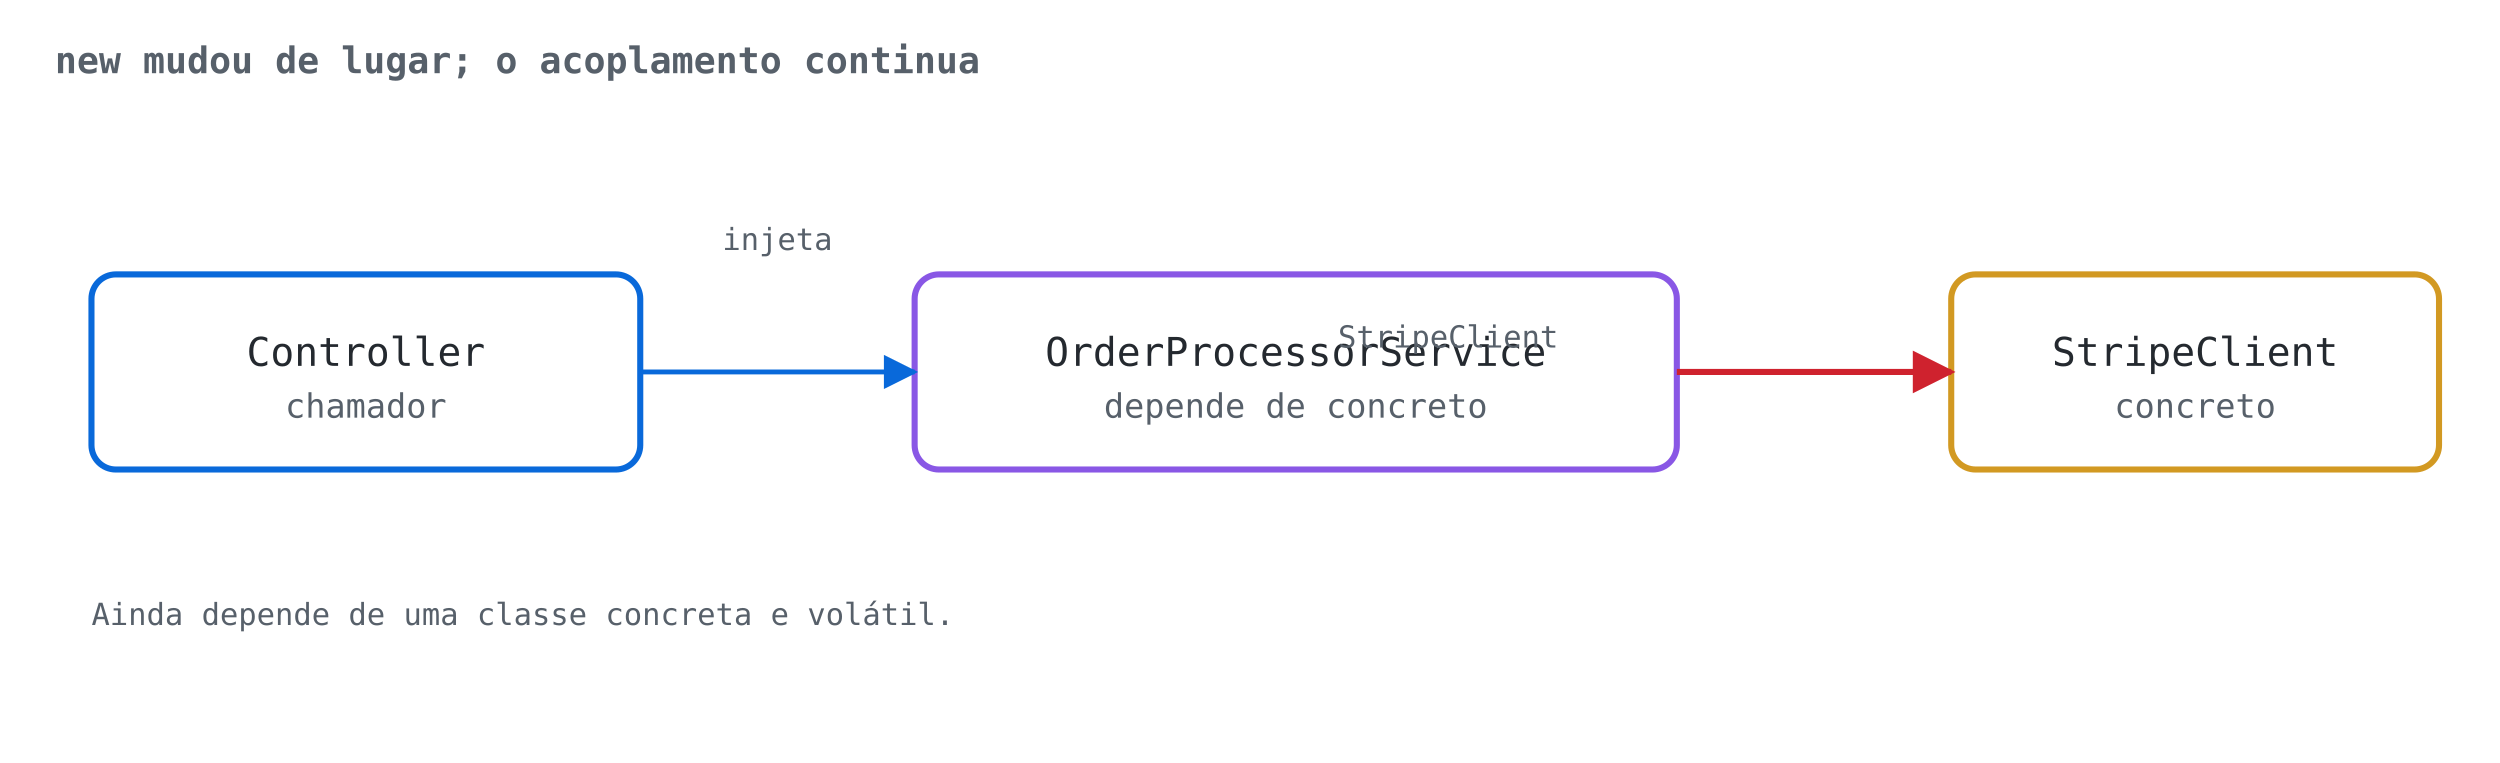
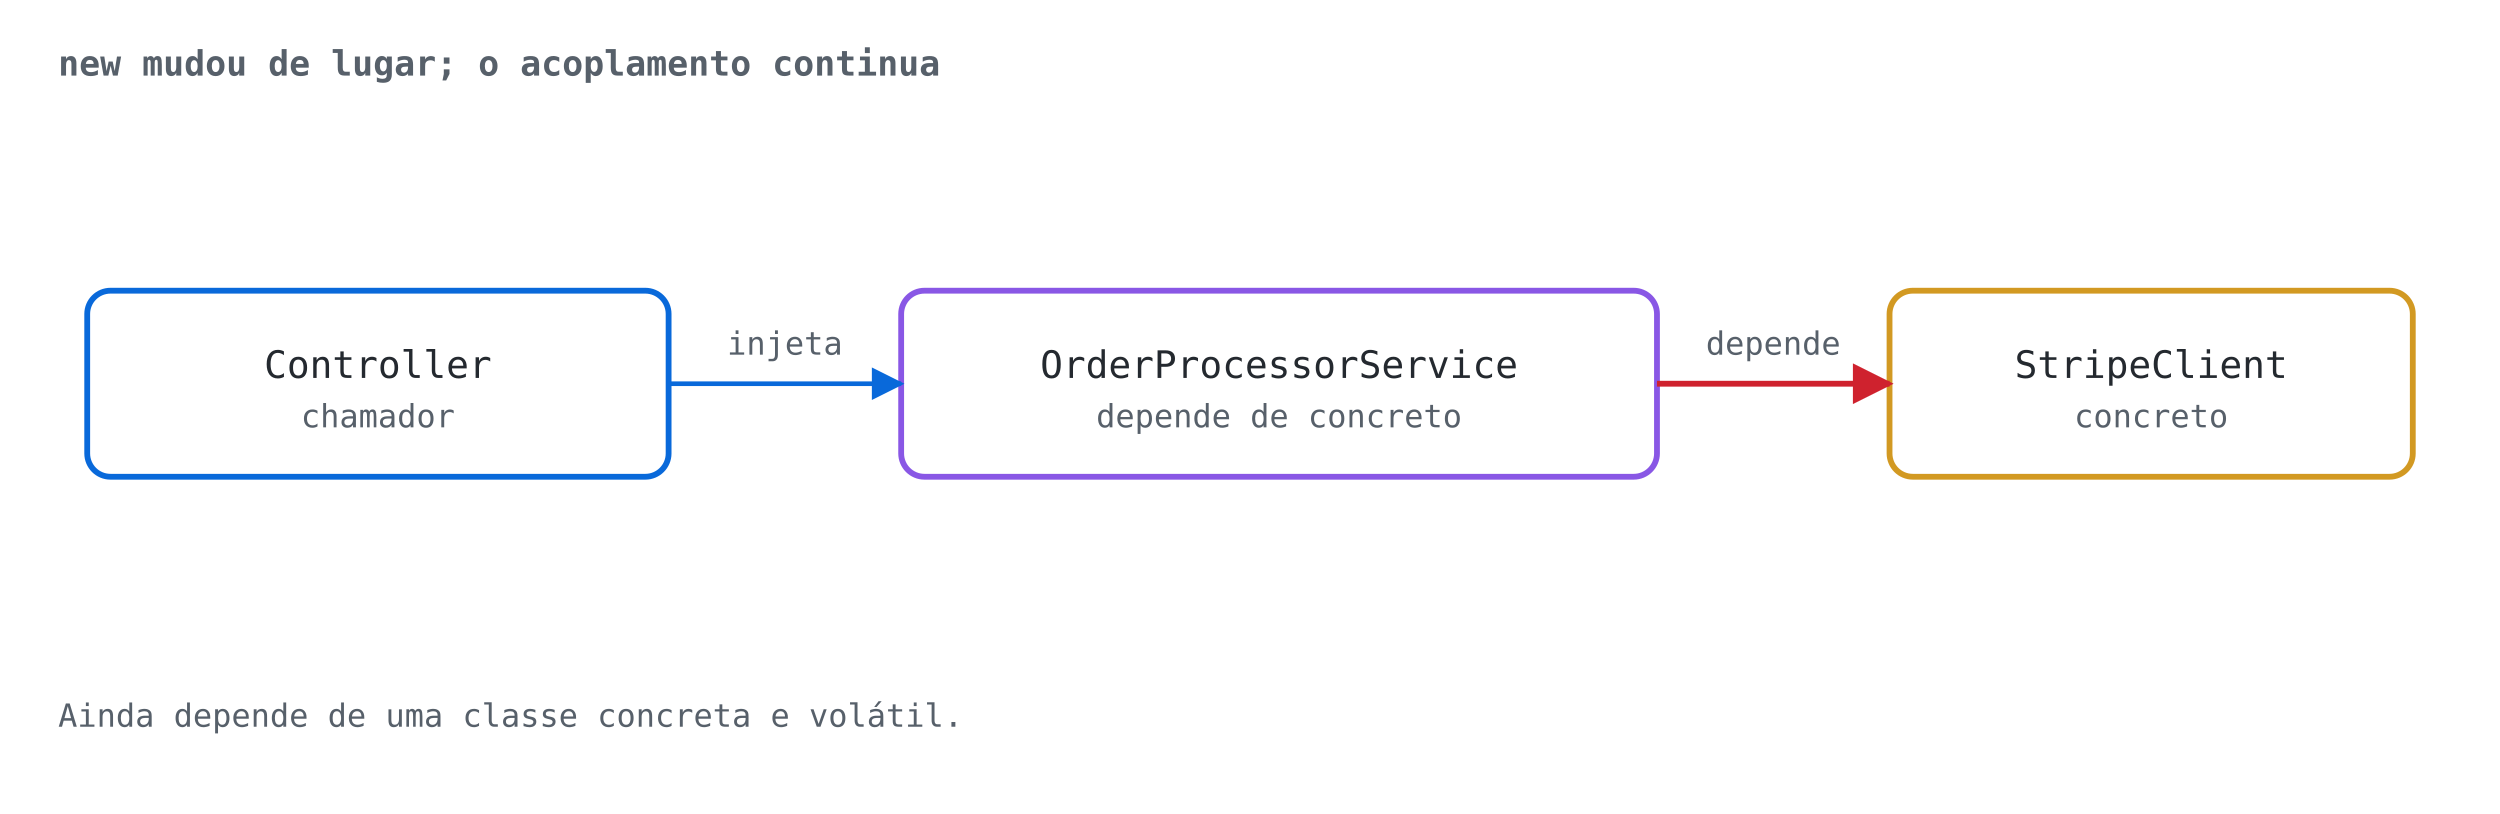
- <svg xmlns="http://www.w3.org/2000/svg" viewBox="0 0 820 250" role="img" aria-label="Diagrama: injeção pelo construtor de uma classe concreta — o new mudou de lugar, mas o acoplamento permanece">
+ <svg xmlns="http://www.w3.org/2000/svg" viewBox="0 0 860 280" role="img" aria-label="Diagrama: injeção pelo construtor de uma classe concreta — o new mudou de lugar, mas o acoplamento permanece">
  <defs>
    <marker id="arrow" viewBox="0 0 10 10" refX="9" refY="5" markerWidth="7" markerHeight="7" orient="auto-start-reverse">
      <path d="M0,0 L10,5 L0,10 z" fill="context-stroke" />
    </marker>
  </defs>
  <style>
    text{font-family:'JetBrains Mono',ui-monospace,SFMono-Regular,Menlo,monospace;fill:#24292f}
    .box{fill:none;stroke:#0969da;stroke-width:2}
    .port{fill:none;stroke:#238636;stroke-width:2;stroke-dasharray:6 4}
    .detail{fill:none;stroke:#d29922;stroke-width:2}
    .proc{fill:none;stroke:#8957e5;stroke-width:2}
    .flow{fill:none;stroke:#0969da;stroke-width:1.6}
    .bad{fill:none;stroke:#cf222e;stroke-width:2}
    .badlbl{fill:#cf222e}
    .oklbl{fill:#238636}
    .lbl{fill:#57606a}
    .mono{fill:#57606a}
    @media (prefers-color-scheme: dark){
      text{fill:#e6edf3}
      .box{stroke:#58a6ff}
      .port{stroke:#3fb950}
      .detail{stroke:#e3b341}
      .proc{stroke:#a371f7}
      .flow{stroke:#58a6ff}
      .bad{stroke:#f85149}
      .badlbl{fill:#f85149}
      .oklbl{fill:#3fb950}
      .lbl{fill:#8b949e}
      .mono{fill:#8b949e}
    }
  </style>
-   <text x="18" y="24" font-size="12" text-anchor="start" class="lbl" font-weight="bold">new mudou de lugar; o acoplamento continua</text>
-   <rect x="30" y="90" width="180" height="64" rx="8" class="box" />
-   <text x="120" y="120" font-size="13" text-anchor="middle">Controller</text>
-   <text x="120" y="137" font-size="11" text-anchor="middle" class="mono">chamador</text>
-   <rect x="300" y="90" width="250" height="64" rx="8" class="proc" />
-   <text x="425" y="120" font-size="13" text-anchor="middle">OrderProcessorService</text>
-   <text x="425" y="137" font-size="11" text-anchor="middle" class="mono">depende de concreto</text>
-   <rect x="640" y="90" width="160" height="64" rx="8" class="detail" />
-   <text x="720" y="120" font-size="13" text-anchor="middle">StripeClient</text>
-   <text x="720" y="137" font-size="11" text-anchor="middle" class="mono">concreto</text>
-   <path d="M 210 122 L 300 122" class="flow" marker-end="url(#arrow)" />
-   <path d="M 550 122 L 640 122" class="bad" marker-end="url(#arrow)" />
-   <text x="475" y="114" font-size="10" text-anchor="middle" class="lbl">StripeClient</text>
-   <text x="255" y="82" font-size="10" text-anchor="middle" class="lbl">injeta</text>
-   <text x="30" y="205" font-size="10" text-anchor="start" class="lbl">Ainda depende de uma classe concreta e volátil.</text>
+   <text x="20" y="26" font-size="12" text-anchor="start" class="lbl" font-weight="bold">new mudou de lugar; o acoplamento continua</text>
+   <rect x="30" y="100" width="200" height="64" rx="8" class="box" />
+   <text x="130" y="130" font-size="13" text-anchor="middle">Controller</text>
+   <text x="130" y="147" font-size="11" text-anchor="middle" class="mono">chamador</text>
+   <rect x="310" y="100" width="260" height="64" rx="8" class="proc" />
+   <text x="440" y="130" font-size="13" text-anchor="middle">OrderProcessorService</text>
+   <text x="440" y="147" font-size="11" text-anchor="middle" class="mono">depende de concreto</text>
+   <rect x="650" y="100" width="180" height="64" rx="8" class="detail" />
+   <text x="740" y="130" font-size="13" text-anchor="middle">StripeClient</text>
+   <text x="740" y="147" font-size="11" text-anchor="middle" class="mono">concreto</text>
+   <path d="M 230 132 L 310 132" class="flow" marker-end="url(#arrow)" />
+   <path d="M 570 132 L 650 132" class="bad" marker-end="url(#arrow)" />
+   <text x="270" y="122" font-size="11" text-anchor="middle" class="lbl">injeta</text>
+   <text x="610" y="122" font-size="11" text-anchor="middle" class="lbl">depende</text>
+   <text x="20" y="250" font-size="11" text-anchor="start" class="lbl">Ainda depende de uma classe concreta e volátil.</text>
</svg>
